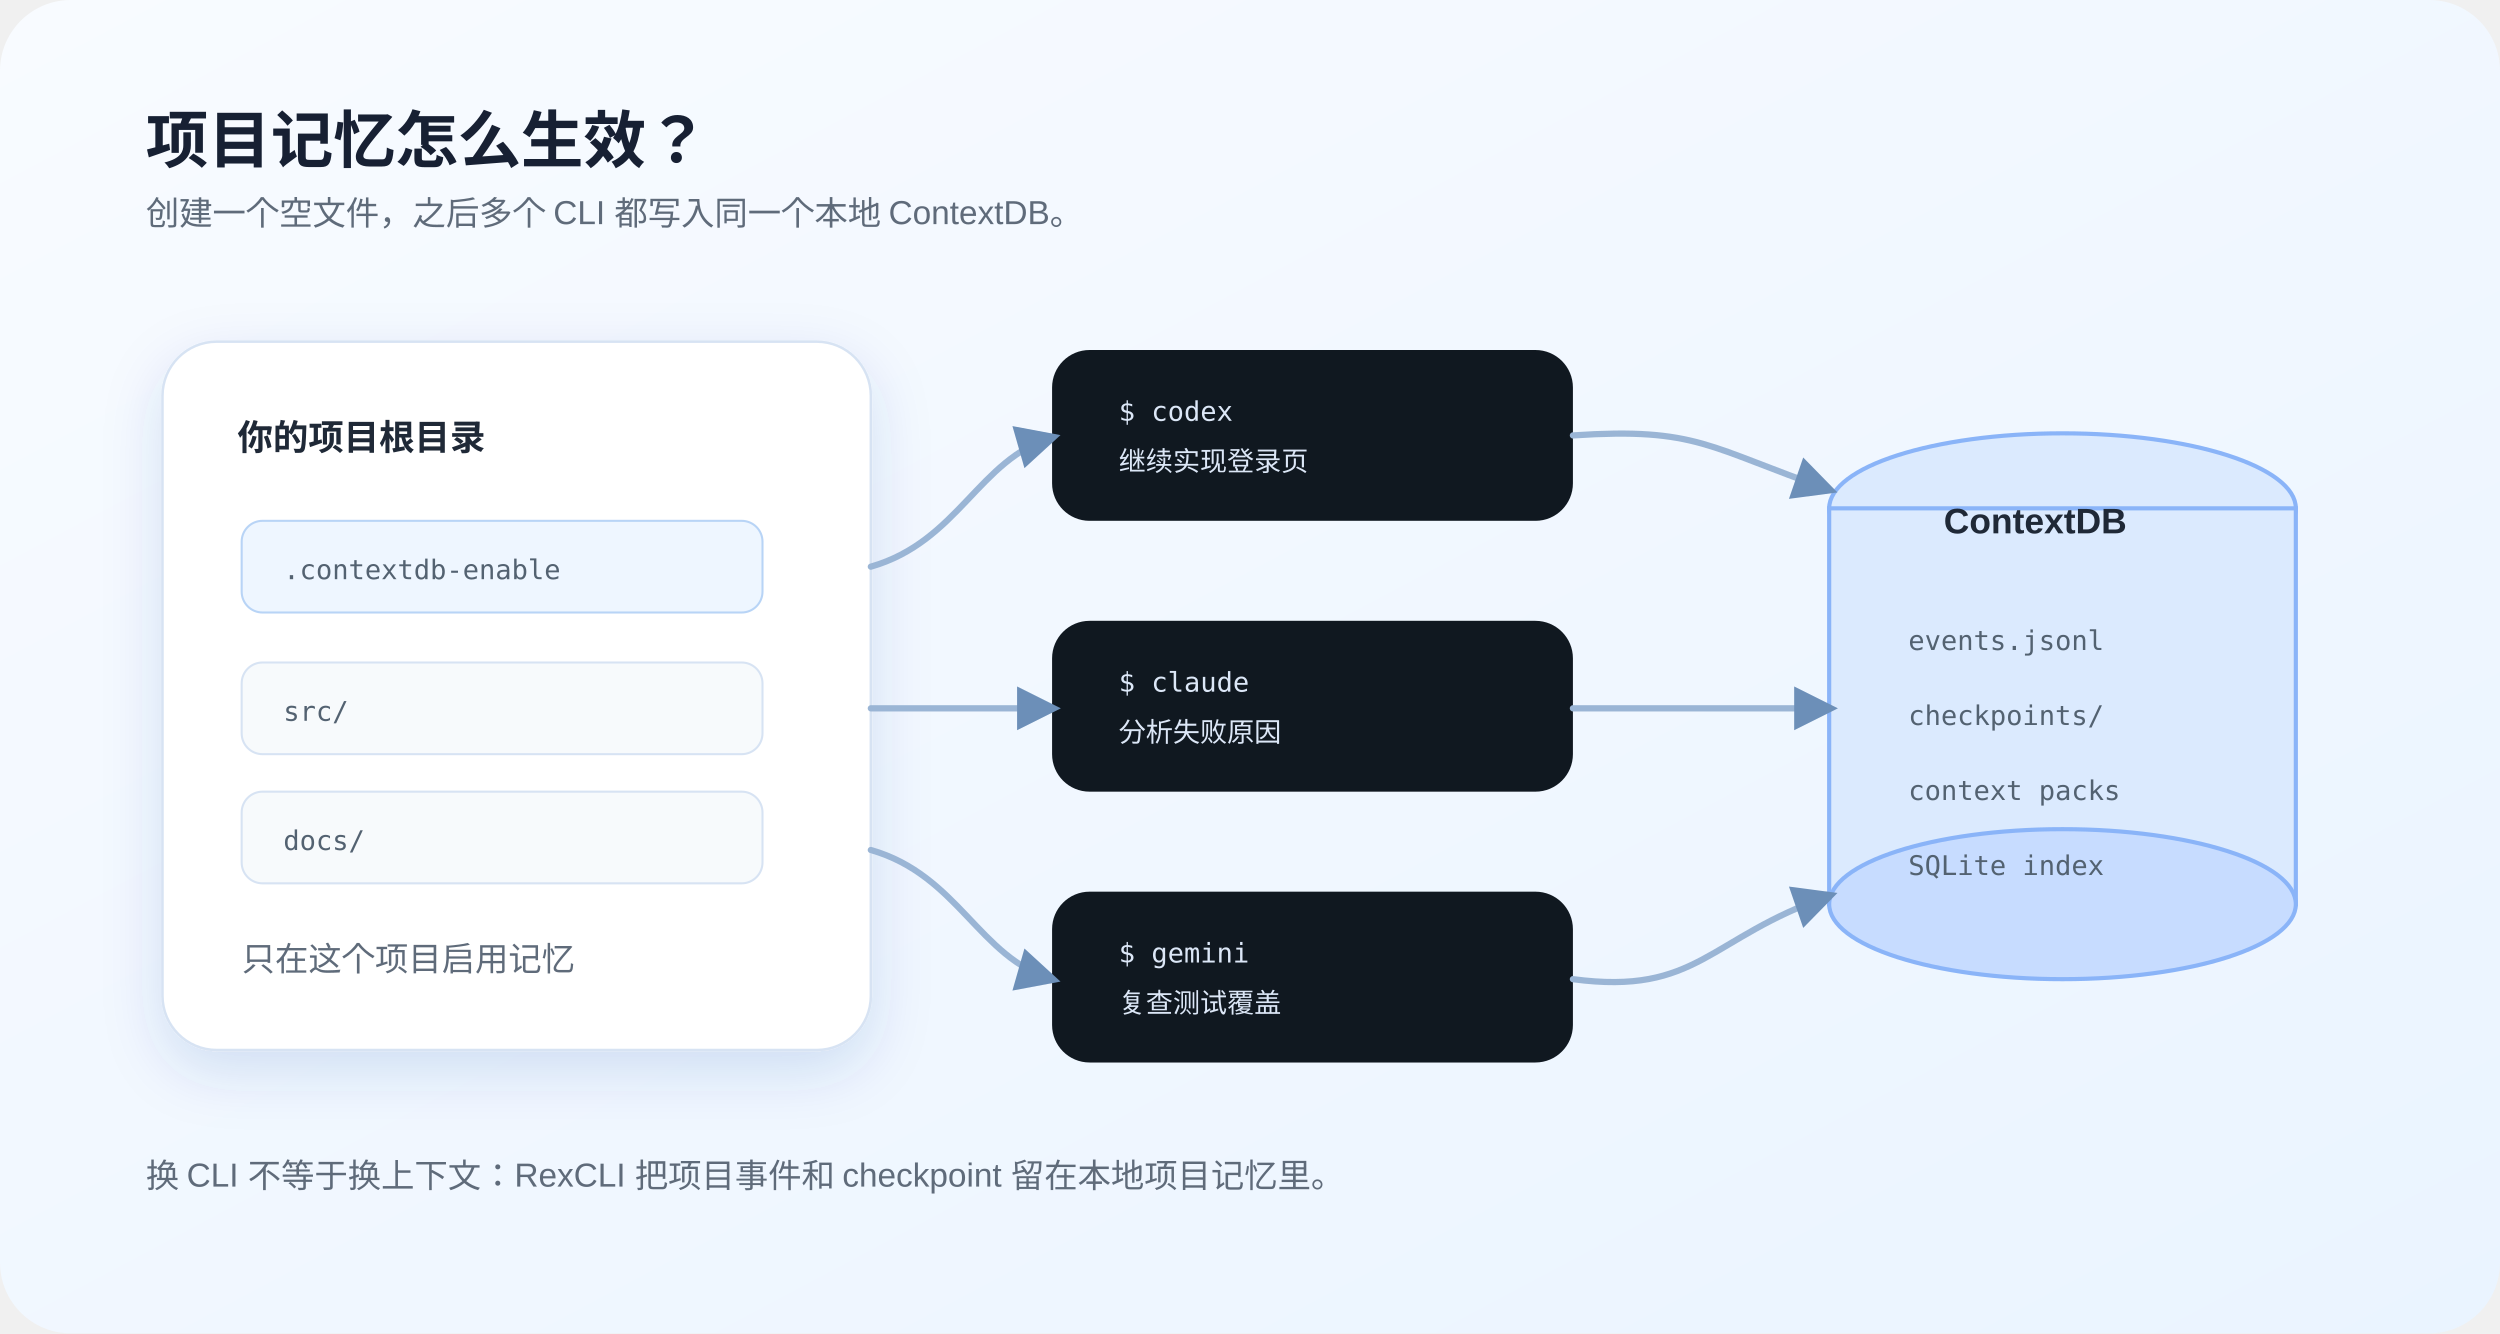
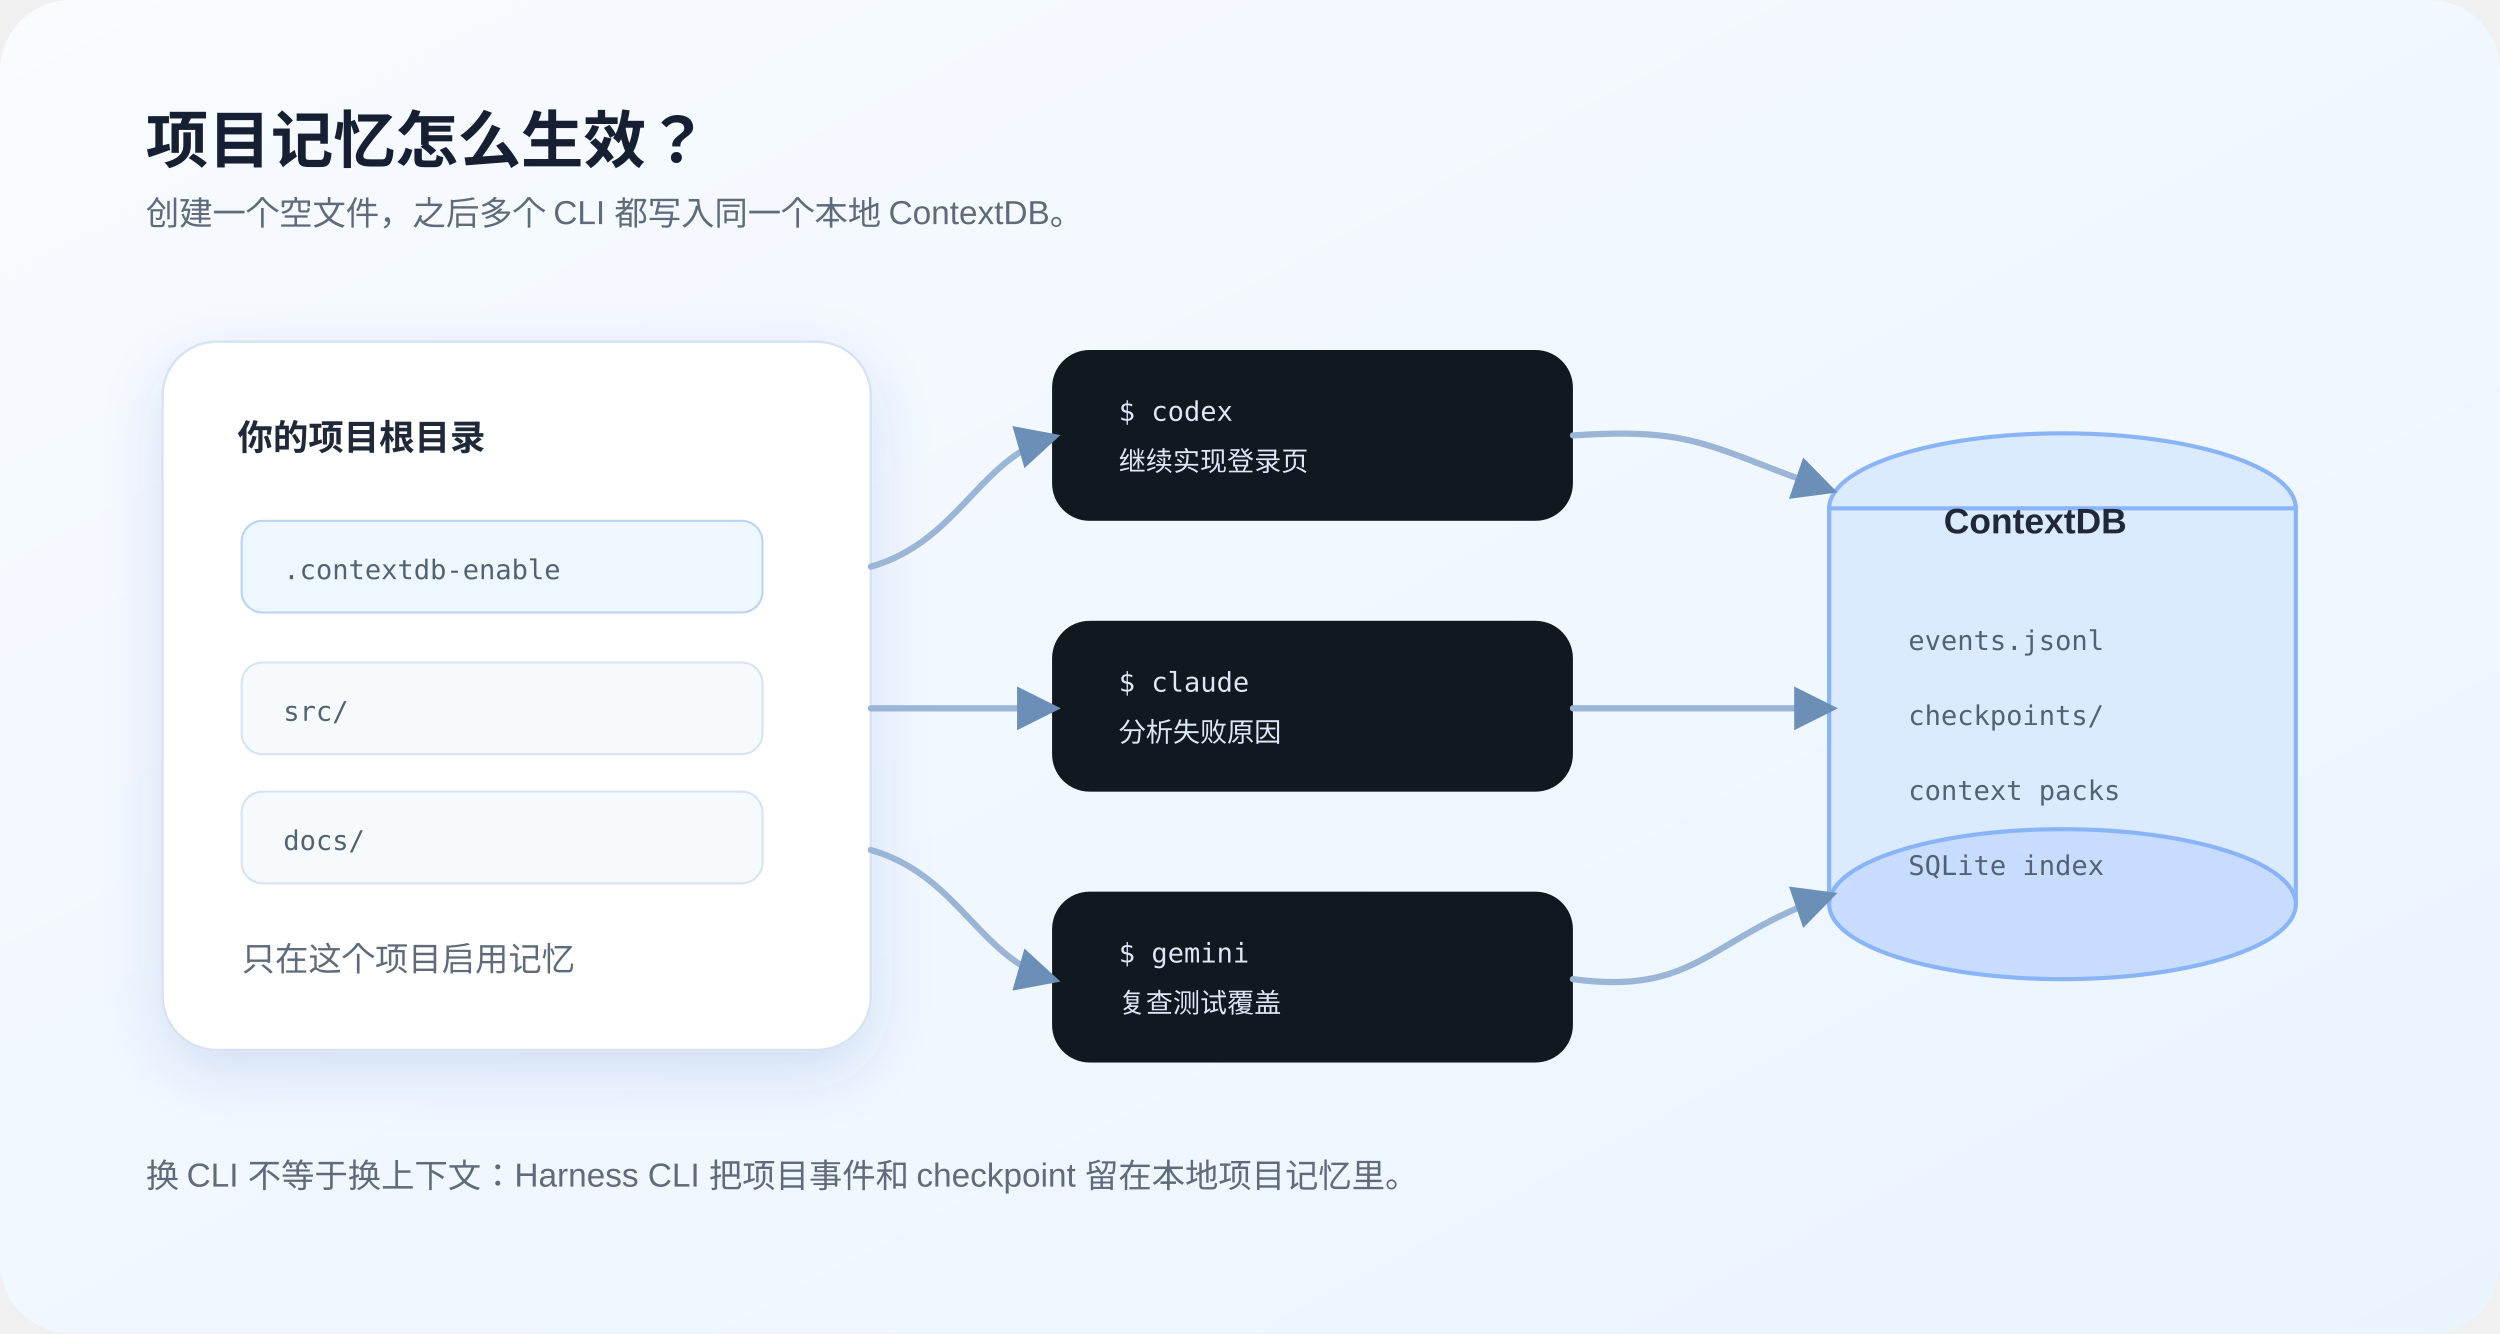
<svg xmlns="http://www.w3.org/2000/svg" width="1200" height="640" viewBox="0 0 1200 640" role="img" aria-labelledby="title desc">
  <defs>
    <linearGradient id="bg" x1="0" y1="0" x2="1" y2="1">
      <stop offset="0" stop-color="#f8fbff" />
      <stop offset="1" stop-color="#eaf4ff" />
    </linearGradient>
    <linearGradient id="ink" x1="0" y1="0" x2="1" y2="0">
      <stop offset="0" stop-color="#1a73e8" />
      <stop offset="1" stop-color="#00a884" />
    </linearGradient>
    <filter id="shadow" x="-10%" y="-10%" width="120%" height="130%">
      <feDropShadow dx="0" dy="10" stdDeviation="14" flood-color="#174ea6" flood-opacity="0.14" />
    </filter>
    <style>
    .title{font:700 30px 'Google Sans','Segoe UI',Arial,sans-serif;fill:#172033}.subtitle{font:500 16px 'Google Sans Text','Segoe UI',Arial,sans-serif;fill:#5f6b7a}.label{font:700 17px 'Google Sans','Segoe UI',Arial,sans-serif;fill:#1f2937}.small{font:500 13px 'Roboto Mono','SFMono-Regular',monospace;fill:#536271}.tiny{font:600 12px 'Google Sans Text','Segoe UI',Arial,sans-serif;fill:#657285}.card{fill:#fff;stroke:#d7e3f3;stroke-width:1.2;filter:url(#shadow)}.terminal{fill:#101820}.termText{font:500 13px 'Roboto Mono','SFMono-Regular',monospace;fill:#dce7f7}.green{fill:#16a34a}.blue{fill:#1a73e8}.amber{fill:#f59e0b}.red{fill:#ef4444}.muted{fill:#edf4fb;stroke:#d7e3f3;stroke-width:1}.line{stroke:#9ab5d5;stroke-width:3;fill:none;stroke-linecap:round;stroke-linejoin:round}.arrow{marker-end:url(#arrow)}
  </style>
    <marker id="arrow" viewBox="0 0 10 10" refX="8" refY="5" markerWidth="7" markerHeight="7" orient="auto-start-reverse">
      <path d="M0,0 L10,5 L0,10 z" fill="#6c8fb8" />
    </marker>
  </defs>
  <rect width="1200" height="640" rx="34" fill="url(#bg)" />
  <text x="70" y="78" class="title">项目记忆怎么生效？</text>
  <text x="70" y="108" class="subtitle">创建一个空文件，之后多个 CLI 都写入同一个本地 ContextDB。</text>
  <rect x="78" y="164" width="340" height="340" rx="26" class="card" />
  <text x="114" y="216" class="label">你的项目根目录</text>
  <rect x="116" y="250" width="250" height="44" rx="10" fill="#eef6ff" stroke="#b8d4f6" />
  <text x="136" y="278" class="small">.contextdb-enable</text>
  <rect x="116" y="318" width="250" height="44" rx="10" fill="#f7fafc" stroke="#d7e3f3" />
  <text x="136" y="346" class="small">src/</text>
  <rect x="116" y="380" width="250" height="44" rx="10" fill="#f7fafc" stroke="#d7e3f3" />
  <text x="136" y="408" class="small">docs/</text>
  <text x="116" y="466" class="subtitle">只在这个项目启用记忆</text>
  <g transform="translate(505,168)">
    <rect width="250" height="82" rx="18" class="terminal" />
    <text x="32" y="34" class="termText">$ codex</text>
    <text x="32" y="58" class="termText">继续实现登录页</text>
    <rect y="130" width="250" height="82" rx="18" class="terminal" />
    <text x="32" y="164" class="termText">$ claude</text>
    <text x="32" y="188" class="termText">分析失败原因</text>
    <rect y="260" width="250" height="82" rx="18" class="terminal" />
    <text x="32" y="294" class="termText">$ gemini</text>
    <text x="32" y="318" class="termText">复查测试覆盖</text>
  </g>
  <path d="M418 272 C460 260 470 220 505 210" class="line arrow" />
  <path d="M418 340 C462 340 470 340 505 340" class="line arrow" />
  <path d="M418 408 C460 420 470 460 505 470" class="line arrow" />
  <g transform="translate(860,190)">
    <ellipse cx="130" cy="54" rx="112" ry="36" fill="#dbeafe" stroke="#8ab4f8" stroke-width="2" />
    <rect x="18" y="54" width="224" height="190" fill="#dbeafe" stroke="#8ab4f8" stroke-width="2" />
    <ellipse cx="130" cy="244" rx="112" ry="36" fill="#c7dcff" stroke="#8ab4f8" stroke-width="2" />
    <text x="73" y="66" class="label">ContextDB</text>
    <text x="56" y="122" class="small">events.jsonl</text>
    <text x="56" y="158" class="small">checkpoints/</text>
    <text x="56" y="194" class="small">context packs</text>
    <text x="56" y="230" class="small">SQLite index</text>
  </g>
  <path d="M755 209 C815 205 820 215 878 235" class="line arrow" />
  <path d="M755 340 C815 340 820 340 878 340" class="line arrow" />
  <path d="M755 470 C815 478 820 450 878 430" class="line arrow" />
-   <text x="70" y="570" class="subtitle">换 CLI 不等于换上下文：RexCLI 把项目事件和 checkpoint 留在本地项目记忆里。</text>
+   <text x="70" y="570" class="subtitle">换 CLI 不等于换上下文：Harness CLI 把项目事件和 checkpoint 留在本地项目记忆里。</text>
</svg>
